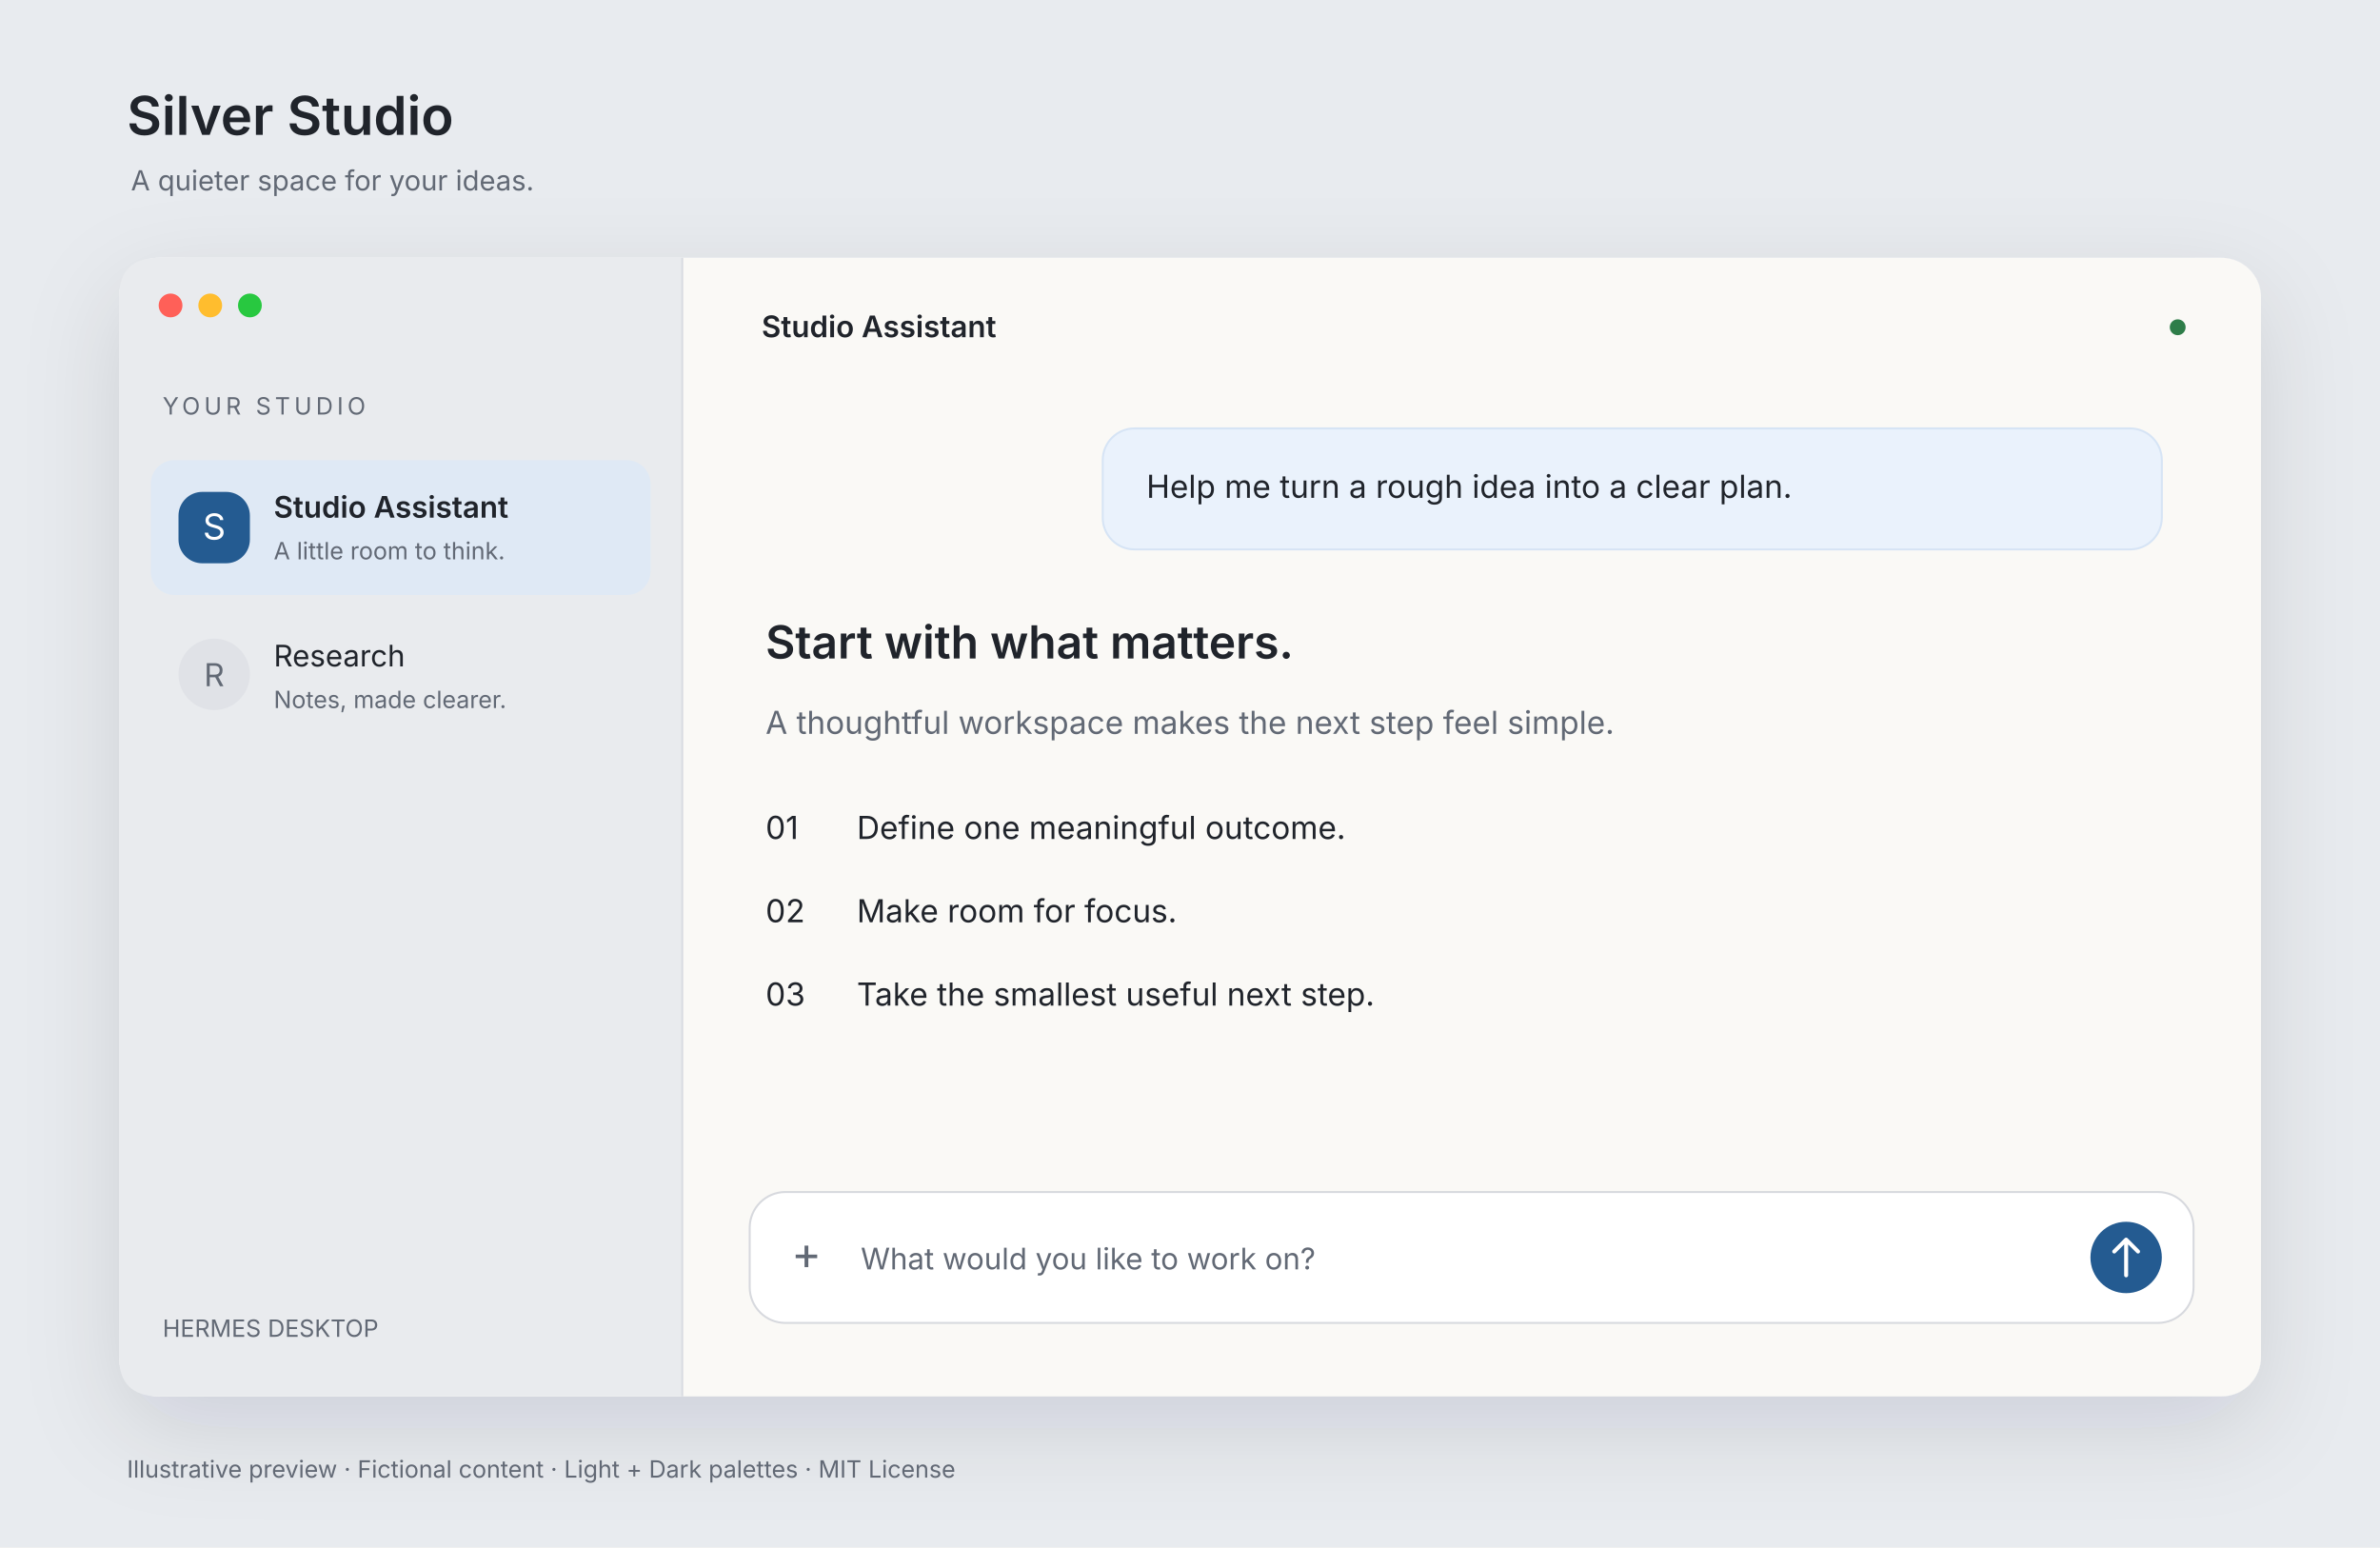
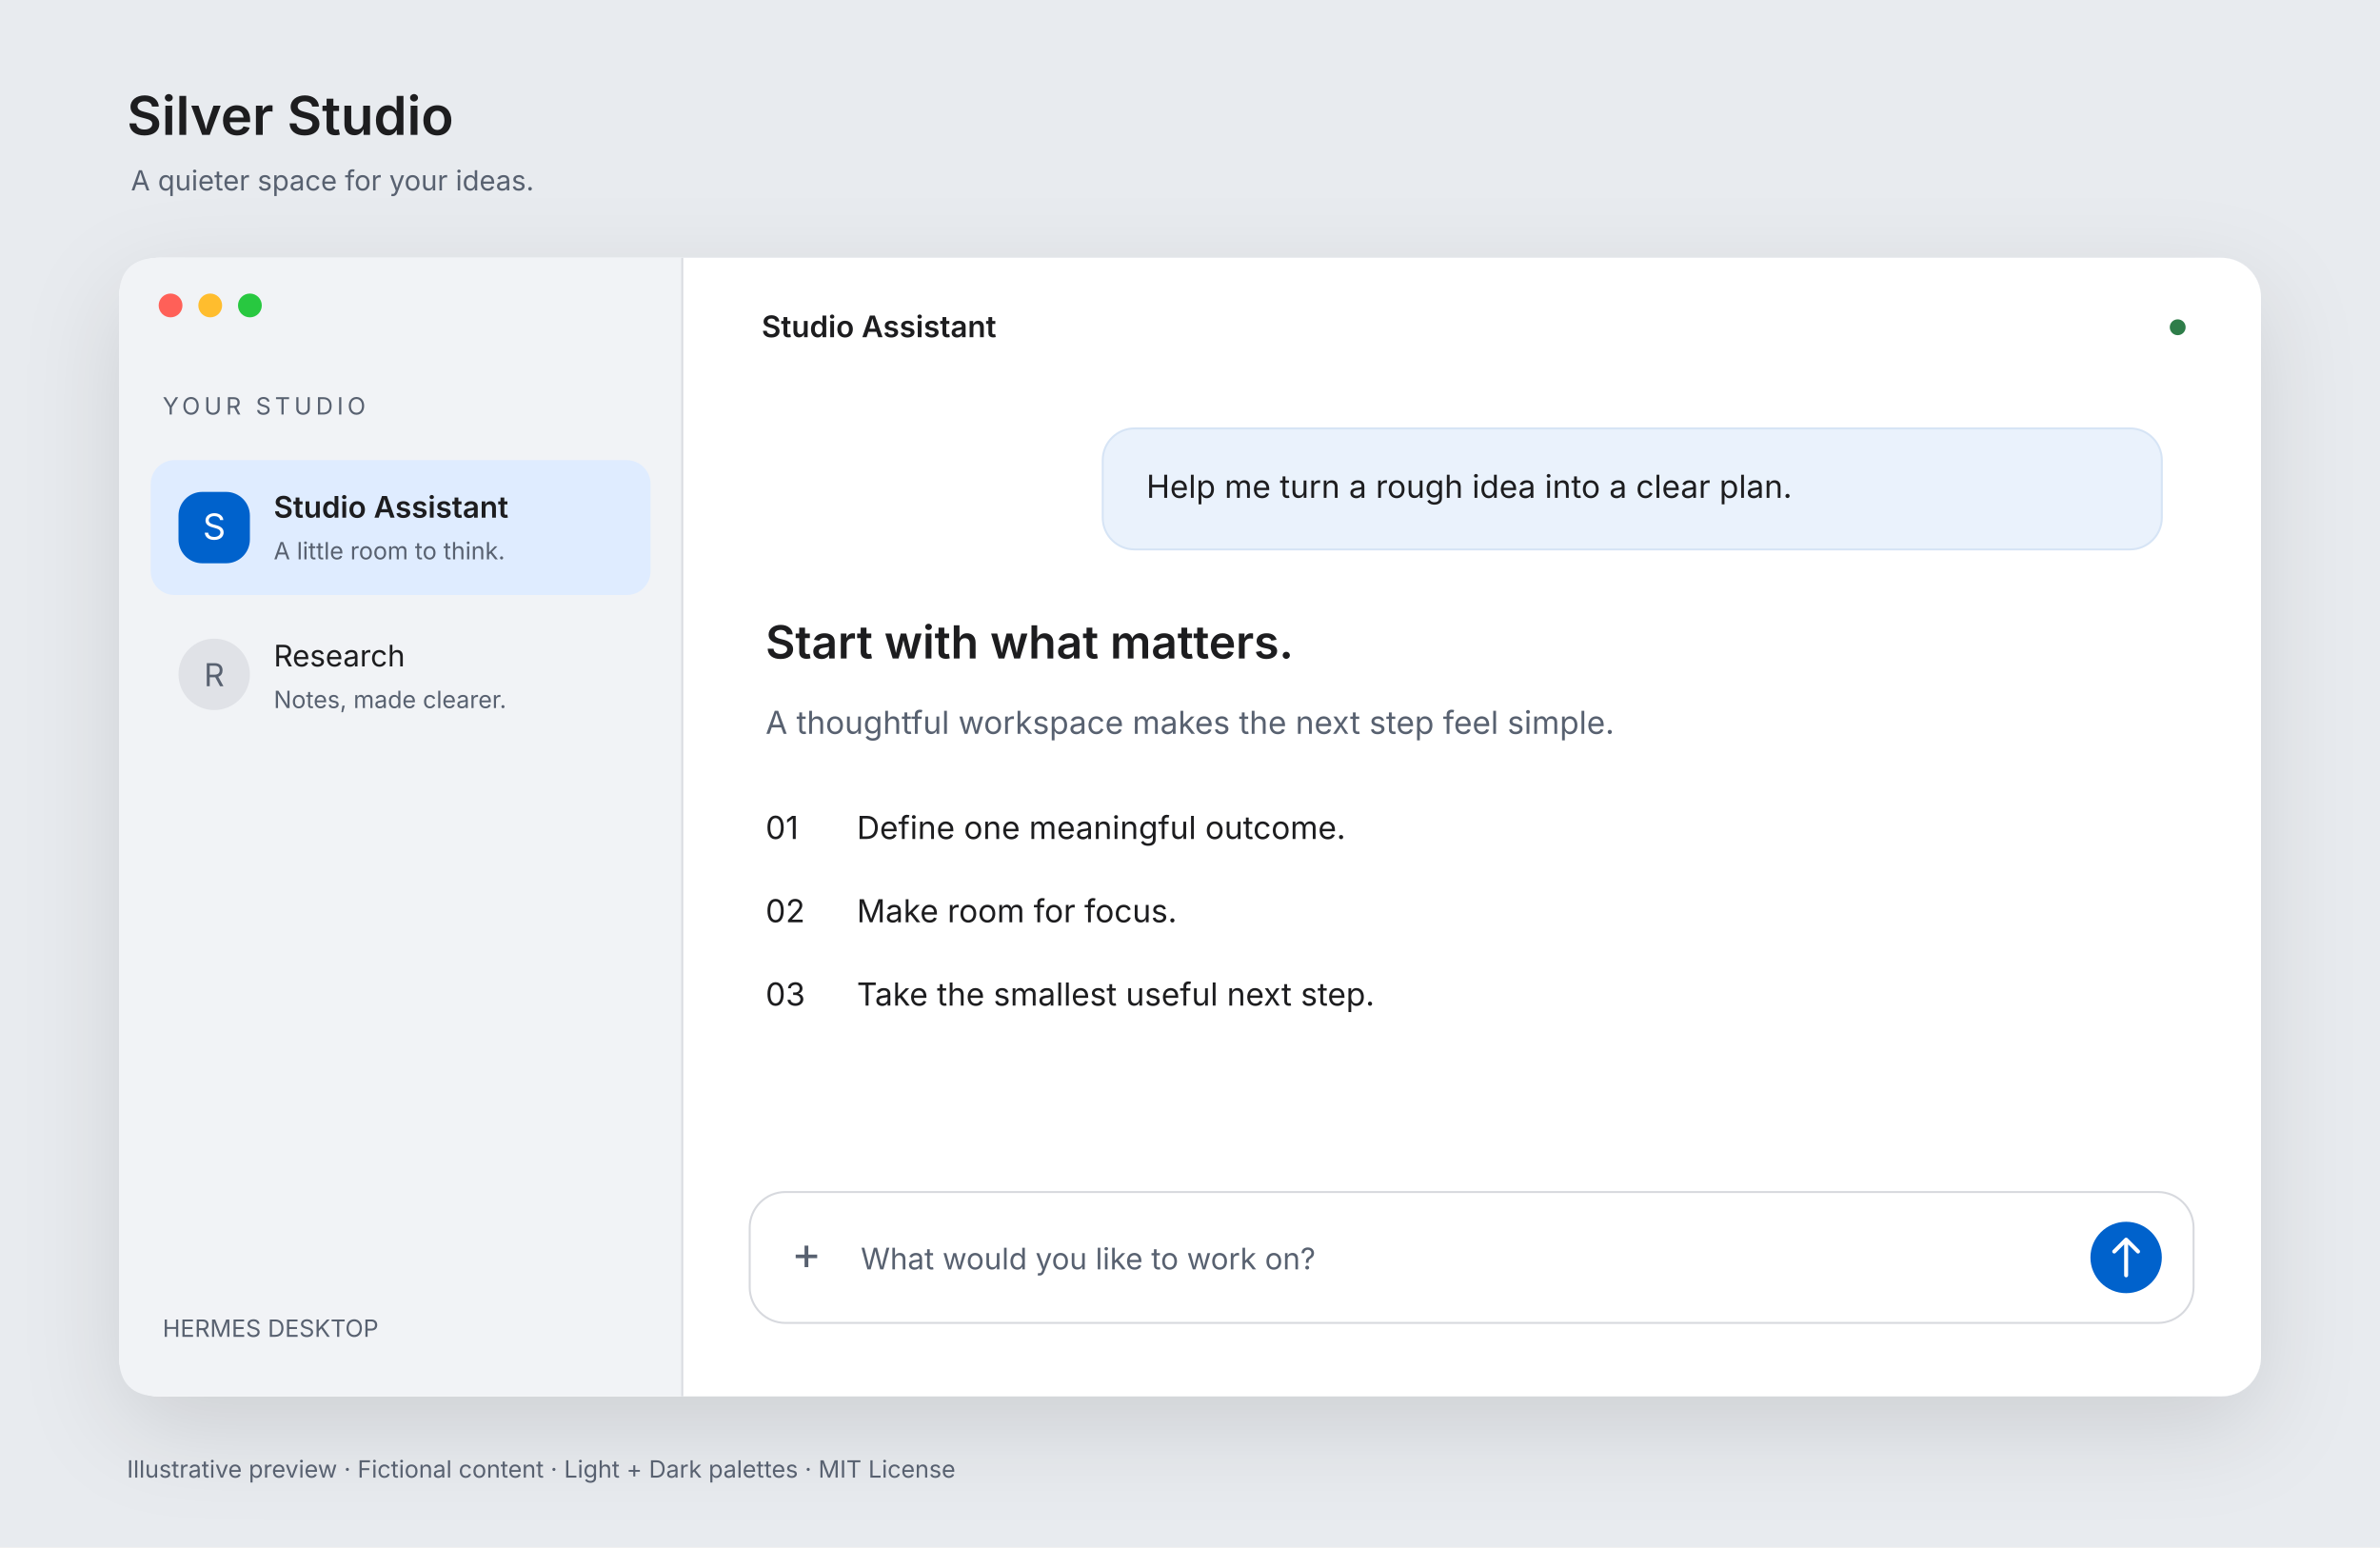
<svg xmlns="http://www.w3.org/2000/svg" width="1200" height="780" viewBox="0 0 1200 780" role="img" aria-labelledby="title desc">
  <defs>
    <filter id="shadow" x="-20%" y="-20%" width="140%" height="150%">
-       <feDropShadow dx="0" dy="16" stdDeviation="24" flood-color="#20242B" flood-opacity=".12" />
+       <feDropShadow dx="0" dy="16" stdDeviation="24" flood-color="#1D1D1F" flood-opacity=".12" />
    </filter>
  </defs>
  <rect width="1200" height="780" fill="#e8ebef" />
-   <g font-family="-apple-system,BlinkMacSystemFont,Segoe UI,sans-serif" fill="#20242B">
+   <g font-family="-apple-system,BlinkMacSystemFont,Segoe UI,sans-serif" fill="#1D1D1F">
    <text x="64" y="68" font-size="27" font-weight="600">Silver Studio</text>
-     <text x="66" y="96" font-size="14" fill="#626975">A quieter space for your ideas.</text>
+     <text x="66" y="96" font-size="14" fill="#586170">A quieter space for your ideas.</text>
    <g filter="url(#shadow)">
-       <rect x="60" y="130" width="1080" height="574" rx="20" fill="#FAF9F6" />
+       <rect x="60" y="130" width="1080" height="574" rx="20" fill="#FFFFFF" />
    </g>
-     <path d="M80 130H344V704H80Q60 704 60 684V150Q60 130 80 130" fill="#E9EBEE" />
+     <path d="M80 130H344V704H80Q60 704 60 684V150Q60 130 80 130" fill="#F1F3F6" />
    <path d="M344 130V704" stroke="#d9dce1" />
    <circle cx="86" cy="154" r="6" fill="#ff6058" />
    <circle cx="106" cy="154" r="6" fill="#ffbd2e" />
    <circle cx="126" cy="154" r="6" fill="#28c840" />
-     <text x="82" y="209" font-size="12" letter-spacing="2" fill="#626975">YOUR STUDIO</text>
-     <rect x="76" y="232" width="252" height="68" rx="12" fill="#DFE9F5" />
-     <rect x="90" y="248" width="36" height="36" rx="12" fill="#245B91" />
+     <text x="82" y="209" font-size="12" letter-spacing="2" fill="#586170">YOUR STUDIO</text>
+     <rect x="76" y="232" width="252" height="68" rx="12" fill="#DFECFF" />
+     <rect x="90" y="248" width="36" height="36" rx="12" fill="#0062CC" />
    <text x="108" y="272" text-anchor="middle" fill="white" font-size="18">S</text>
    <text x="138" y="261" font-size="15" font-weight="600">Studio Assistant</text>
-     <text x="138" y="282" font-size="12" fill="#626975">A little room to think.</text>
+     <text x="138" y="282" font-size="12" fill="#586170">A little room to think.</text>
    <circle cx="108" cy="340" r="18" fill="#e0e2e7" />
-     <text x="108" y="346" text-anchor="middle" font-size="16" fill="#626975">R</text>
+     <text x="108" y="346" text-anchor="middle" font-size="16" fill="#586170">R</text>
    <text x="138" y="336" font-size="15">Research</text>
-     <text x="138" y="357" font-size="12" fill="#626975">Notes, made clearer.</text>
-     <text x="82" y="674" font-size="12" fill="#626975">HERMES DESKTOP</text>
+     <text x="138" y="357" font-size="12" fill="#586170">Notes, made clearer.</text>
+     <text x="82" y="674" font-size="12" fill="#586170">HERMES DESKTOP</text>
    <text x="384" y="170" font-size="15" font-weight="600">Studio Assistant</text>
    <circle cx="1098" cy="165" r="4" fill="#2e7d49" />
    <rect x="556" y="216" width="534" height="61" rx="16" fill="#eaf2fc" stroke="#d6e4f5" />
    <text x="578" y="251" font-size="16">Help me turn a rough idea into a clear plan.</text>
    <text x="386" y="332" font-size="23" font-weight="600">Start with what matters.</text>
-     <text x="386" y="370" font-size="16" fill="#626975">A thoughtful workspace makes the next step feel simple.</text>
+     <text x="386" y="370" font-size="16" fill="#586170">A thoughtful workspace makes the next step feel simple.</text>
    <text x="386" y="423" font-size="16">01</text>
    <text x="432" y="423" font-size="16">Define one meaningful outcome.</text>
    <text x="386" y="465" font-size="16">02</text>
    <text x="432" y="465" font-size="16">Make room for focus.</text>
    <text x="386" y="507" font-size="16">03</text>
    <text x="432" y="507" font-size="16">Take the smallest useful next step.</text>
    <rect x="378" y="601" width="728" height="66" rx="18" fill="#fff" stroke="#d7d9de" />
-     <text x="399" y="640" font-size="23" fill="#626975">+</text>
-     <text x="434" y="640" font-size="15" fill="#626975">What would you like to work on?</text>
-     <circle cx="1072" cy="634" r="18" fill="#245B91" />
+     <text x="399" y="640" font-size="23" fill="#586170">+</text>
+     <text x="434" y="640" font-size="15" fill="#586170">What would you like to work on?</text>
+     <circle cx="1072" cy="634" r="18" fill="#0062CC" />
    <path d="M1072 643V625M1066 631L1072 625L1078 631" fill="none" stroke="white" stroke-width="2" stroke-linecap="round" stroke-linejoin="round" />
-     <text x="64" y="745" font-size="12" fill="#626975">Illustrative preview · Fictional content · Light + Dark palettes · MIT License</text>
+     <text x="64" y="745" font-size="12" fill="#586170">Illustrative preview · Fictional content · Light + Dark palettes · MIT License</text>
  </g>
</svg>
